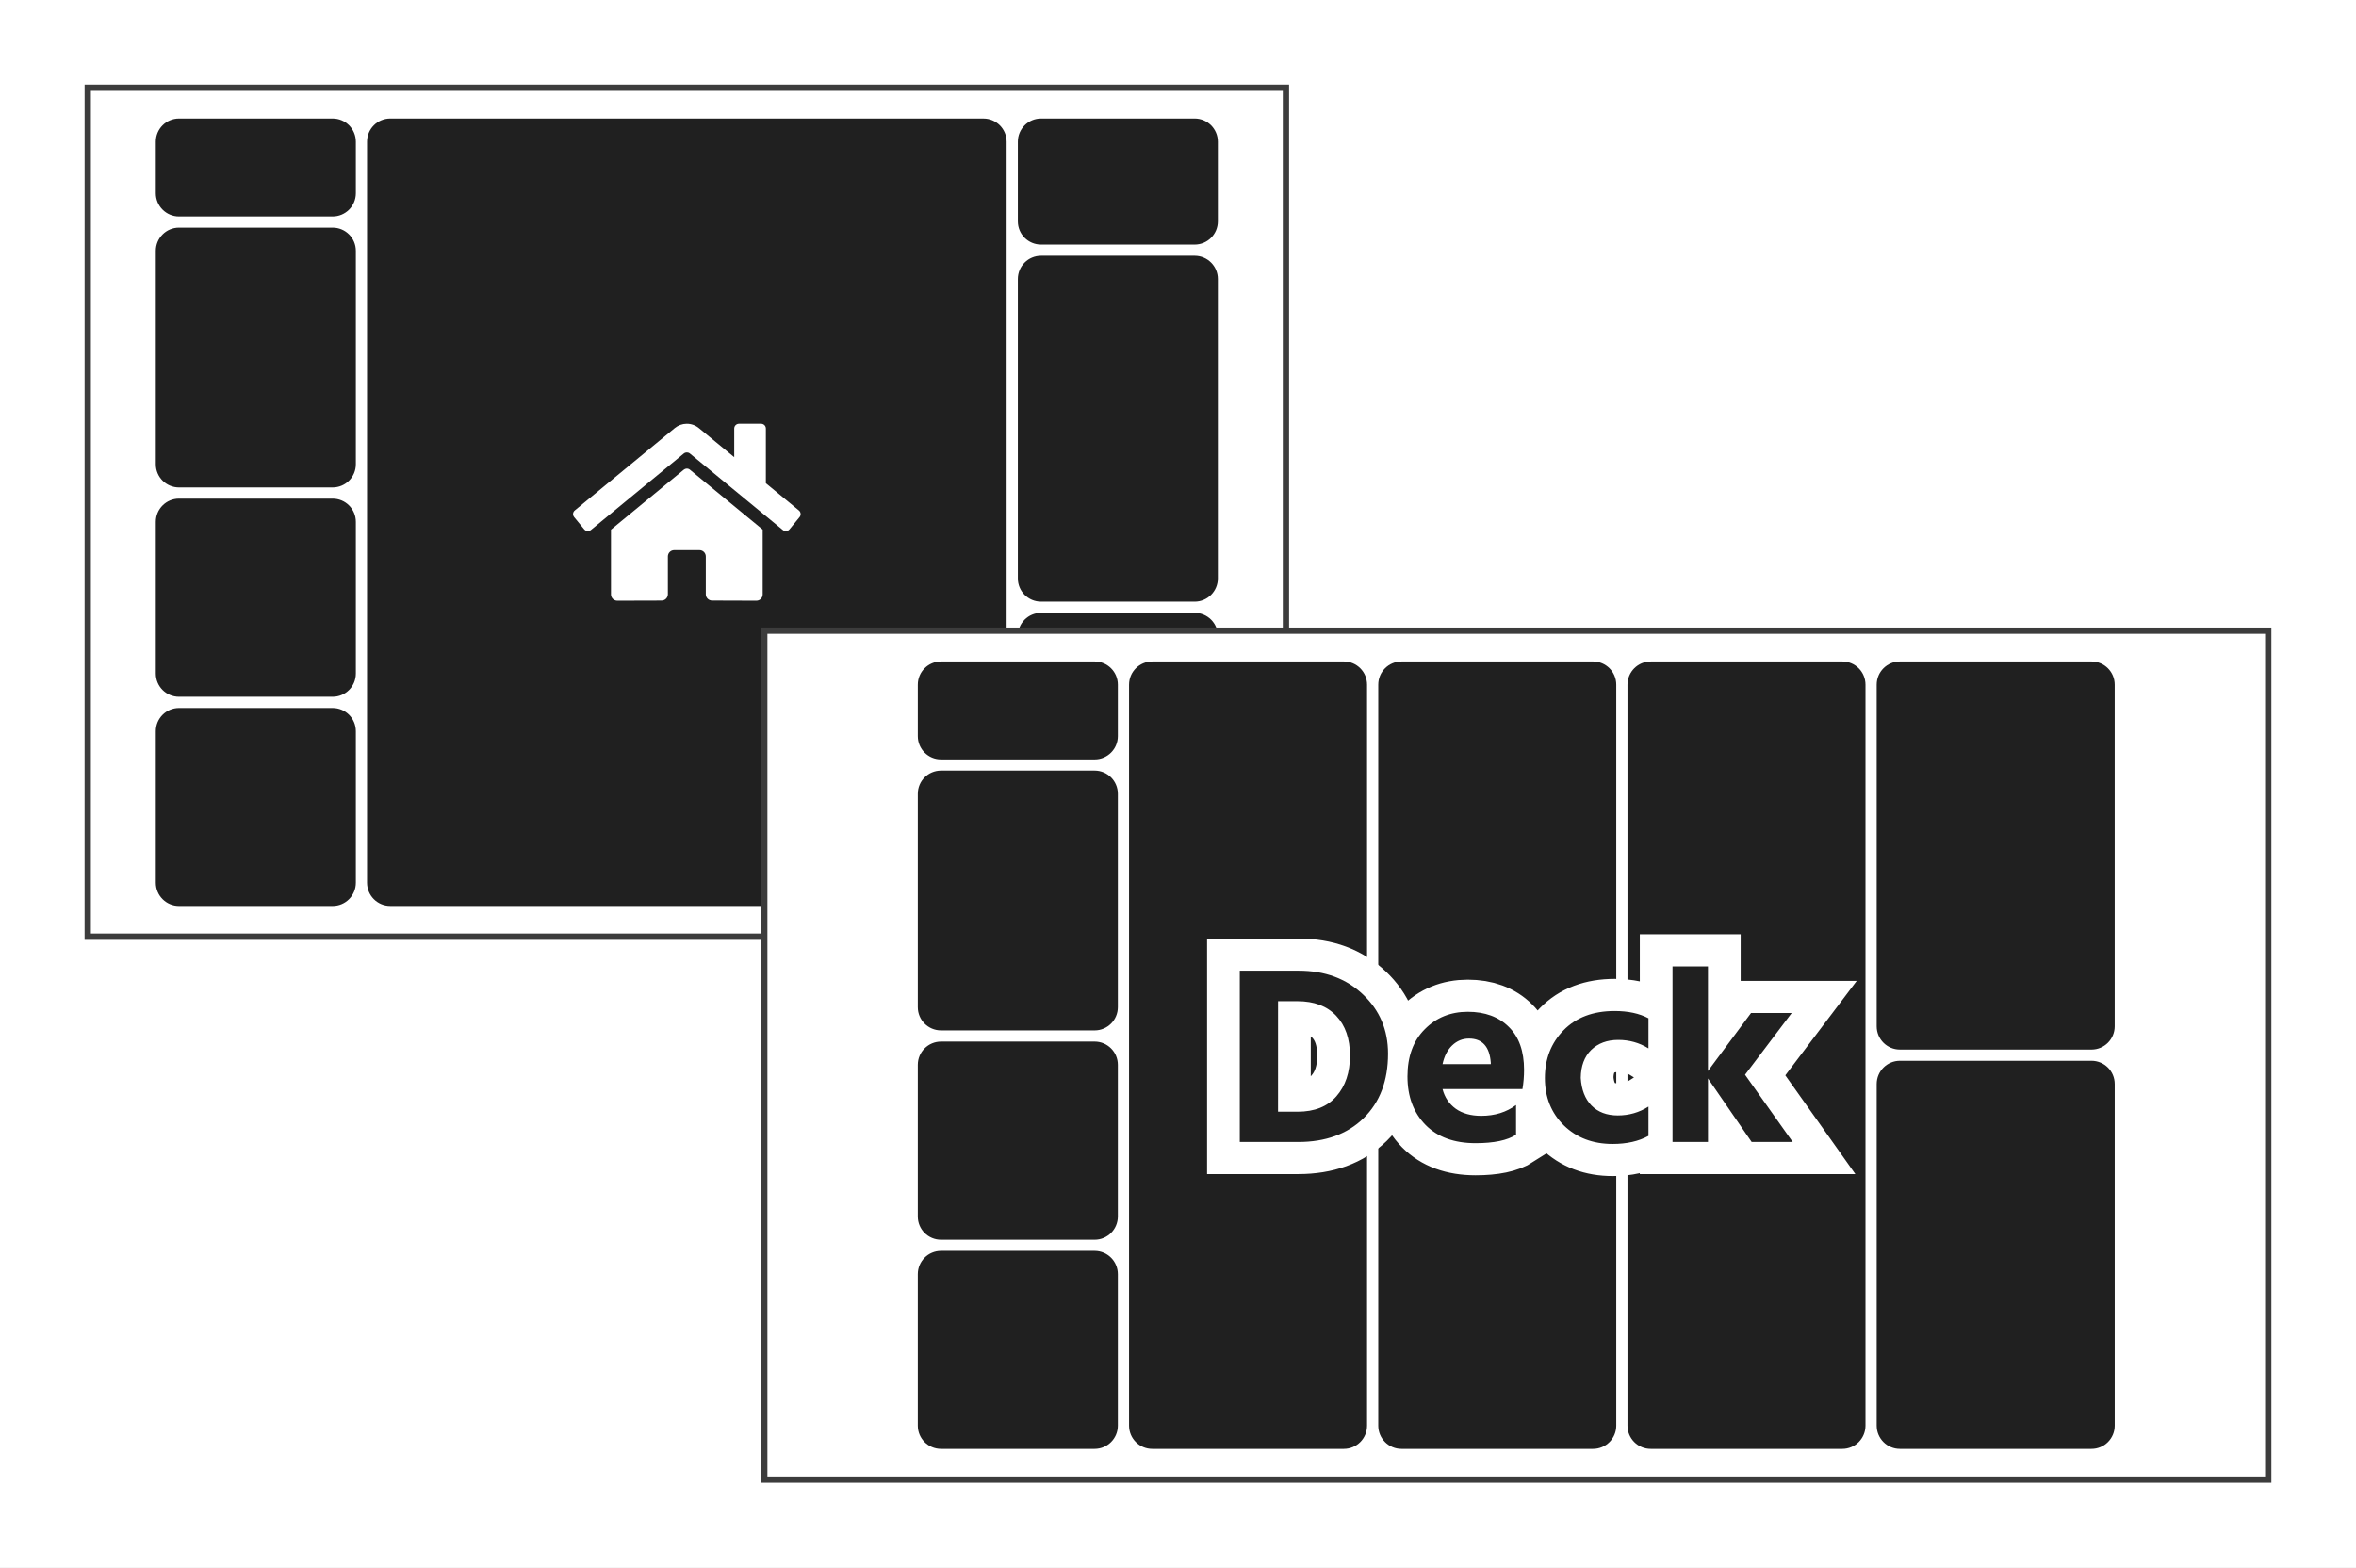
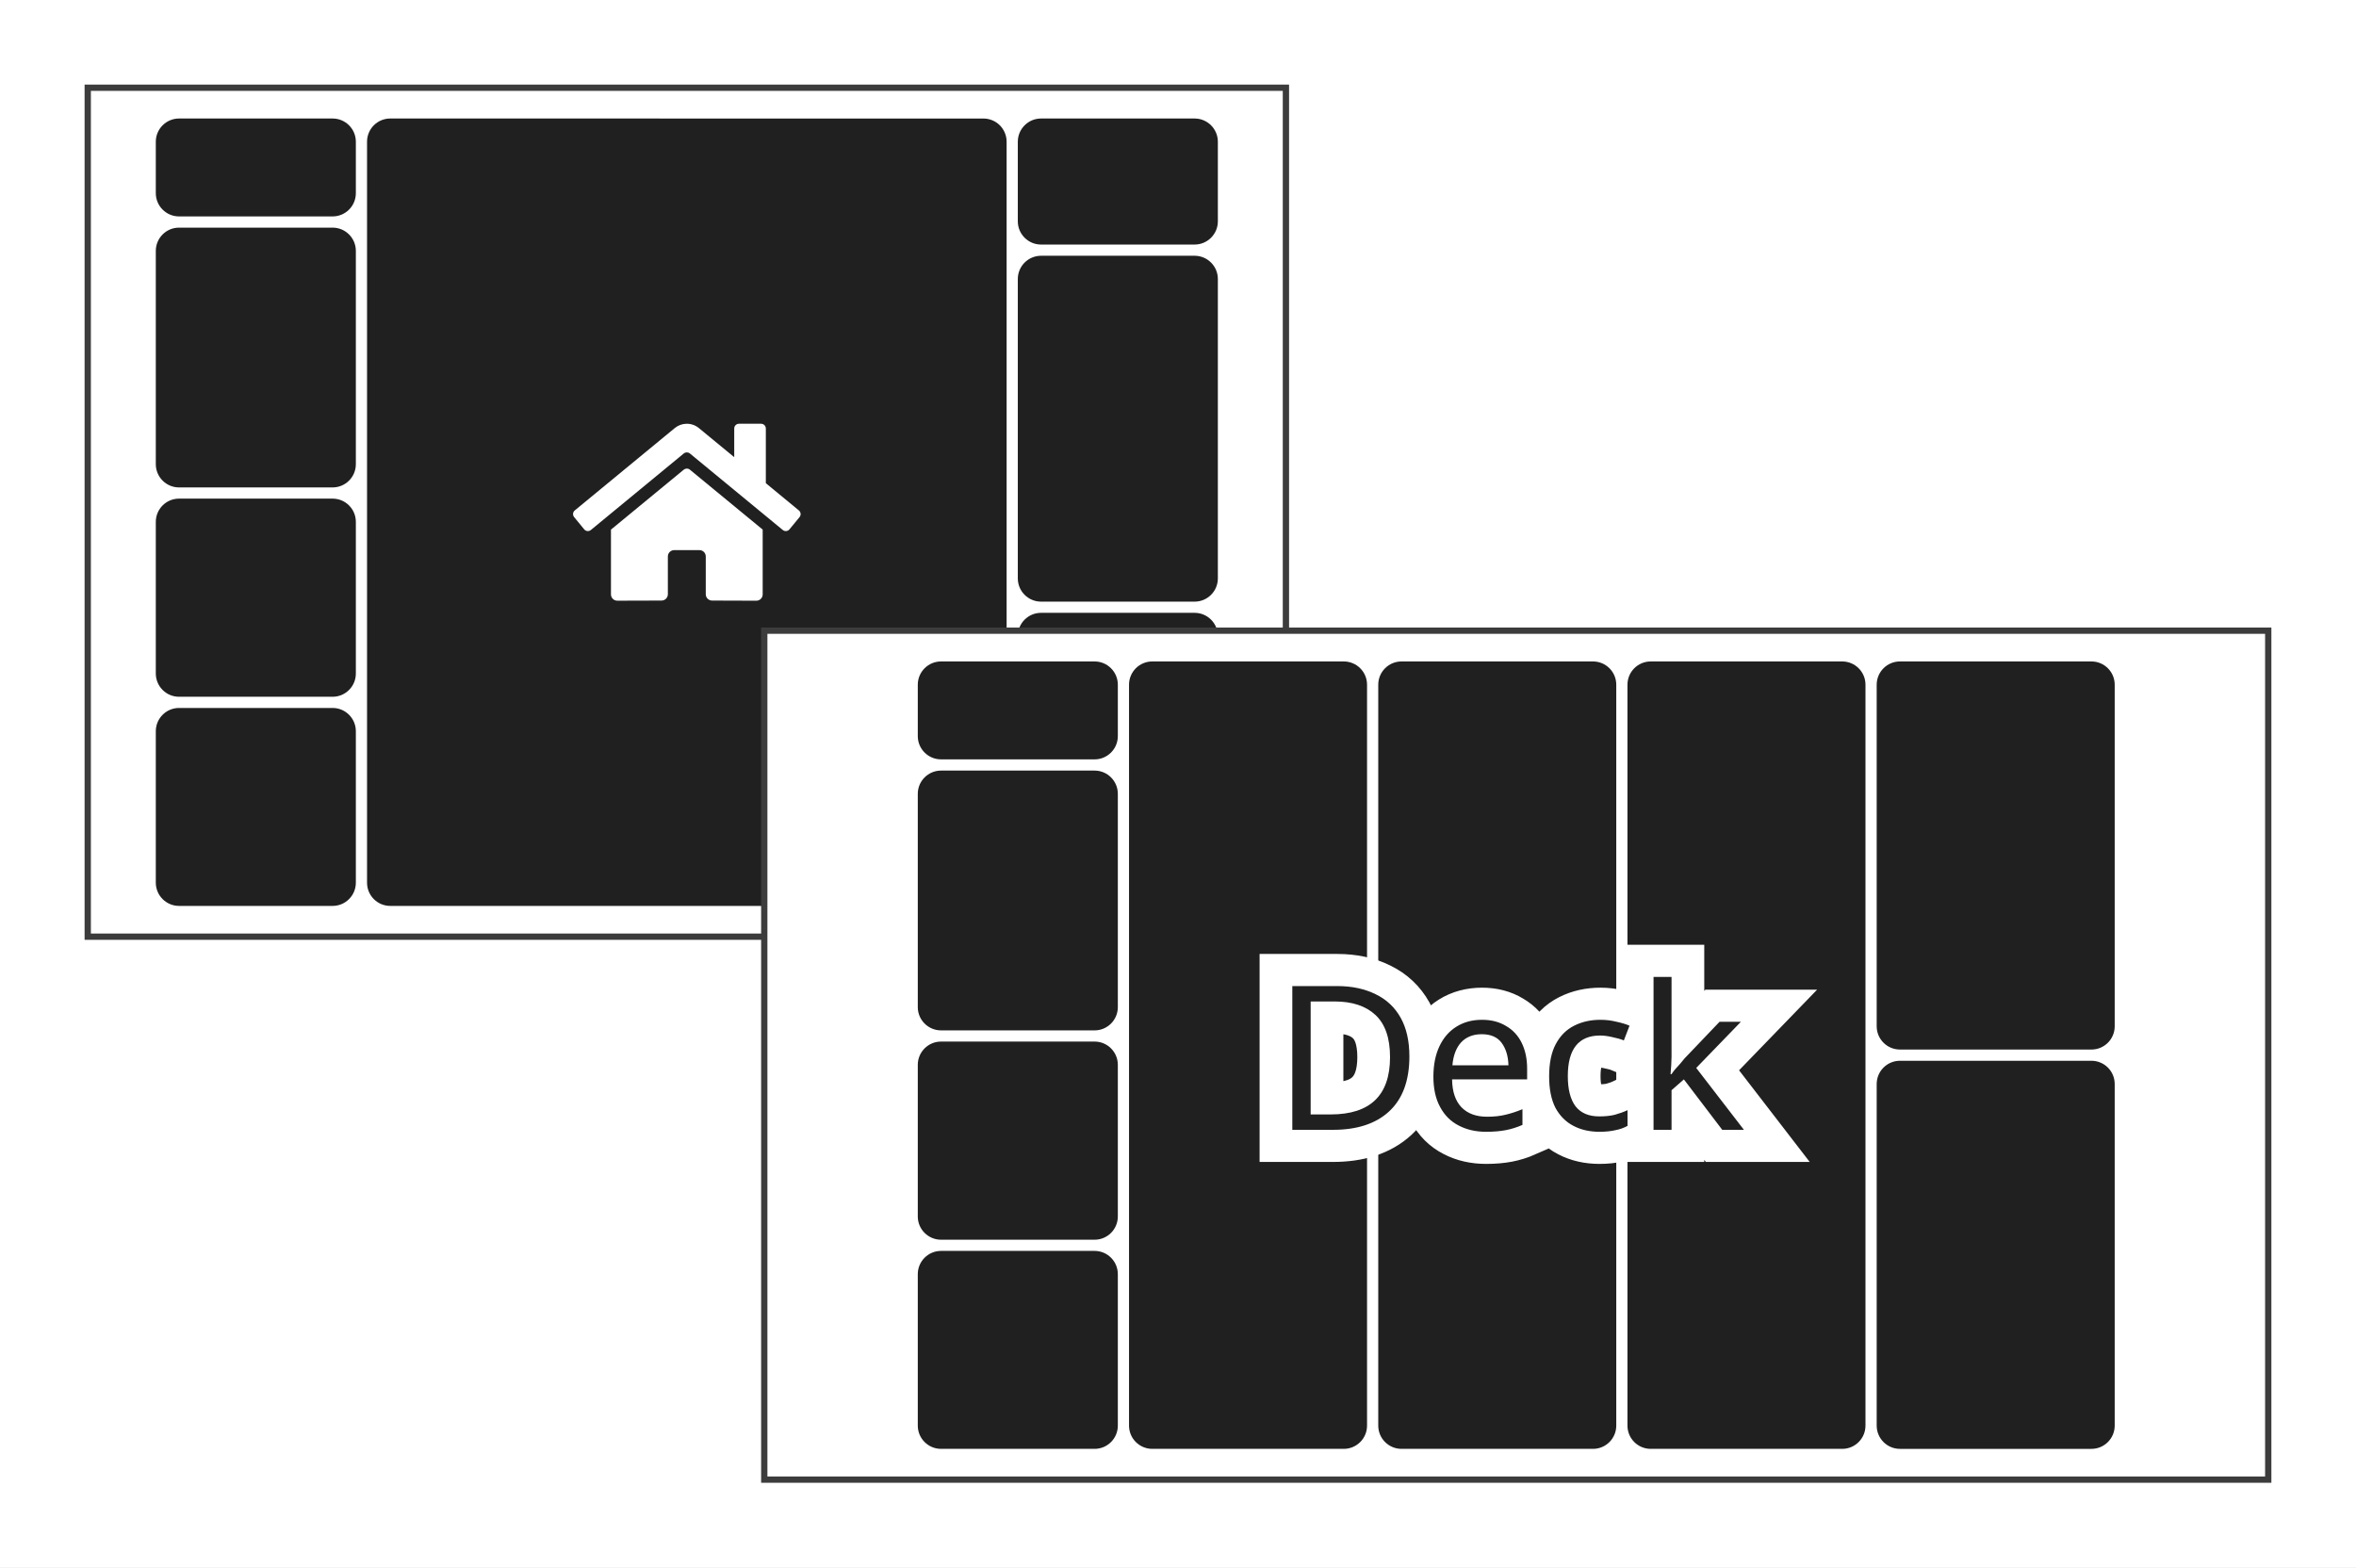
- <svg xmlns="http://www.w3.org/2000/svg" viewBox="0 0 111.387 74.11" height="280.101" width="420.99">
+ <svg xmlns="http://www.w3.org/2000/svg" width="420.99" height="280.101" viewBox="0 0 111.387 74.11">
  <g paint-order="markers stroke fill">
-     <path d="M0 0h111.387v74.11H0z" fill="#fff" />
-     <path d="M4.298 4.298h56.35V44.14H4.297z" fill="#fff" stroke="#3c3c3c" stroke-width=".595" />
-     <g fill="#202020">
-       <path d="M18.453 5.604c-.609 0-1.1.49-1.1 1.1v35.03c0 .61.491 1.1 1.1 1.1h28.038c.61 0 1.1-.49 1.1-1.1V6.705c0-.61-.49-1.1-1.1-1.1zm14.008 14.432a.897.897 0 0 1 .58.204l1.672 1.376V20.26a.224.224 0 0 1 .225-.224h1.046a.224.224 0 0 1 .224.224v2.587l1.561 1.287a.224.224 0 0 1 .032.316l-.476.58a.224.224 0 0 1-.316.029l-4.394-3.618a.228.228 0 0 0-.285 0l-4.393 3.618a.224.224 0 0 1-.316-.03l-.477-.58a.224.224 0 0 1 .03-.315l4.728-3.894a.897.897 0 0 1 .56-.204zm.007 2.12a.228.228 0 0 1 .147.05l3.443 2.834v3.063a.299.299 0 0 1-.299.3l-2.092-.007a.299.299 0 0 1-.299-.3v-1.785a.299.299 0 0 0-.298-.3h-1.196a.299.299 0 0 0-.298.3v1.787a.299.299 0 0 1-.298.299l-2.093.006a.299.299 0 0 1-.299-.3v-3.06l3.444-2.836a.228.228 0 0 1 .138-.051zM8.466 5.604h7.258c.61 0 1.1.49 1.1 1.1v2.43c0 .61-.49 1.1-1.1 1.1H8.466c-.61 0-1.1-.49-1.1-1.1v-2.43c0-.61.49-1.1 1.1-1.1zM49.22 5.604h7.258c.61 0 1.1.49 1.1 1.1v3.76c0 .61-.49 1.1-1.1 1.1h-7.257c-.61 0-1.1-.49-1.1-1.1v-3.76c0-.61.49-1.1 1.1-1.1zM8.466 10.763h7.258c.61 0 1.1.49 1.1 1.1v10.084c0 .61-.49 1.1-1.1 1.1H8.466c-.61 0-1.1-.49-1.1-1.1V11.863c0-.61.49-1.1 1.1-1.1zM8.466 23.577h7.258c.61 0 1.1.49 1.1 1.1v7.168c0 .61-.49 1.1-1.1 1.1H8.466c-.61 0-1.1-.49-1.1-1.1v-7.168c0-.61.49-1.1 1.1-1.1zM8.466 33.475h7.258c.61 0 1.1.49 1.1 1.1v7.16c0 .609-.49 1.1-1.1 1.1H8.466c-.61 0-1.1-.491-1.1-1.1v-7.16c0-.61.49-1.1 1.1-1.1zM49.22 12.093h7.258c.61 0 1.1.49 1.1 1.1v14.155c0 .609-.49 1.1-1.1 1.1h-7.257c-.61 0-1.1-.491-1.1-1.1V13.193c0-.61.49-1.1 1.1-1.1zM49.22 28.977h7.258c.61 0 1.1.49 1.1 1.1v11.657c0 .61-.49 1.1-1.1 1.1h-7.257c-.61 0-1.1-.49-1.1-1.1V30.077c0-.61.49-1.1 1.1-1.1z" />
+     <path fill="#fff" d="M0 0h111.387v74.11H0z" />
+     <path fill="#fff" stroke="#3c3c3c" stroke-width=".595" d="M4.297 4.297h56.35V44.14H4.297z" />
+     <g transform="translate(-18.306 -4.8)" fill="#202020">
+       <path d="M36.759 10.403c-.61 0-1.1.49-1.1 1.1v35.031c0 .61.49 1.1 1.1 1.1h28.038c.61 0 1.1-.49 1.1-1.1v-35.03c0-.61-.49-1.1-1.1-1.1zm14.008 14.433a.897.897 0 01.58.204l1.672 1.376v-1.357a.224.224 0 01.224-.223h1.046a.224.224 0 01.224.223v2.587l1.562 1.288a.224.224 0 01.032.316l-.477.579a.224.224 0 01-.316.03l-4.393-3.619a.228.228 0 00-.286 0l-4.393 3.619a.224.224 0 01-.316-.03l-.476-.58a.224.224 0 01.03-.315l4.728-3.894a.897.897 0 01.559-.204zm.006 2.12a.228.228 0 01.148.05l3.443 2.834v3.063a.299.299 0 01-.3.3l-2.091-.007a.299.299 0 01-.3-.3V31.11a.299.299 0 00-.298-.299H50.18a.299.299 0 00-.299.3v1.787a.299.299 0 01-.297.298l-2.093.006a.299.299 0 01-.3-.3v-3.06l3.444-2.836a.228.228 0 01.138-.05z" />
+       <rect rx="1.1" width="9.458" height="4.63" x="25.672" y="10.403" ry="1.1" />
+       <rect ry="1.1" y="10.403" x="66.426" height="5.96" width="9.458" rx="1.1" />
+       <rect ry="1.1" y="15.563" x="25.672" height="12.284" width="9.458" rx="1.1" />
+       <rect ry="1.1" y="28.376" x="25.672" height="9.369" width="9.458" rx="1.1" />
+       <rect rx="1.1" width="9.458" height="9.36" x="25.672" y="38.274" ry="1.1" />
+       <rect rx="1.1" width="9.458" height="16.354" x="66.426" y="16.893" ry="1.1" />
+       <rect ry="1.1" y="33.776" x="66.426" height="13.858" width="9.458" rx="1.1" />
    </g>
    <g>
-       <path d="M36.282 29.969h70.807v39.843H36.282z" fill="#fff" stroke="#3c3c3c" stroke-width=".595" />
-       <g fill="#202020">
-         <path d="M44.492 31.275h7.258c.609 0 1.1.491 1.1 1.1v2.43c0 .61-.491 1.1-1.1 1.1h-7.258c-.61 0-1.1-.49-1.1-1.1v-2.43c0-.609.49-1.1 1.1-1.1zM54.479 31.275h9.053c.61 0 1.1.491 1.1 1.1v35.031c0 .61-.49 1.1-1.1 1.1h-9.053c-.61 0-1.1-.49-1.1-1.1v-35.03c0-.61.49-1.1 1.1-1.1zM44.492 36.435h7.258c.609 0 1.1.49 1.1 1.1v10.084c0 .61-.491 1.1-1.1 1.1h-7.258c-.61 0-1.1-.49-1.1-1.1V37.535c0-.61.49-1.1 1.1-1.1zM44.492 49.248h7.258c.609 0 1.1.49 1.1 1.1v7.169c0 .61-.491 1.1-1.1 1.1h-7.258c-.61 0-1.1-.49-1.1-1.1v-7.169c0-.61.49-1.1 1.1-1.1zM44.492 59.146h7.258c.609 0 1.1.49 1.1 1.1v7.16c0 .61-.491 1.1-1.1 1.1h-7.258c-.61 0-1.1-.49-1.1-1.1v-7.16c0-.61.49-1.1 1.1-1.1zM66.261 31.275h9.053c.61 0 1.1.491 1.1 1.1v35.031c0 .61-.49 1.1-1.1 1.1h-9.053c-.61 0-1.1-.49-1.1-1.1v-35.03c0-.61.49-1.1 1.1-1.1zM78.044 31.275h9.053c.61 0 1.1.491 1.1 1.1v35.031c0 .61-.49 1.1-1.1 1.1h-9.053c-.61 0-1.1-.49-1.1-1.1v-35.03c0-.61.49-1.1 1.1-1.1zM89.826 50.156h9.054c.61 0 1.1.49 1.1 1.1v16.15c0 .61-.49 1.1-1.1 1.1h-9.054c-.609 0-1.1-.49-1.1-1.1v-16.15c0-.61.491-1.1 1.1-1.1zM89.826 31.275h9.053c.61 0 1.1.491 1.1 1.1v16.15c0 .61-.49 1.1-1.1 1.1h-9.053c-.61 0-1.1-.49-1.1-1.1v-16.15c0-.609.49-1.1 1.1-1.1z" />
+       <path fill="#fff" stroke="#3c3c3c" stroke-width=".595" d="M36.282 29.969h70.807v39.843H36.282z" />
+       <g transform="translate(-54.759 20.872)" fill="#202020">
+         <rect rx="1.1" width="9.458" height="4.63" x="98.15" y="10.403" ry="1.1" />
+         <rect ry="1.1" y="10.403" x="108.137" height="37.231" width="11.253" rx="1.1" />
+         <rect ry="1.1" y="15.563" x="98.15" height="12.284" width="9.458" rx="1.1" />
+         <rect ry="1.1" y="28.376" x="98.15" height="9.369" width="9.458" rx="1.1" />
+         <rect rx="1.1" width="9.458" height="9.36" x="98.15" y="38.274" ry="1.1" />
+         <rect rx="1.1" width="11.253" height="37.231" x="119.92" y="10.403" ry="1.1" />
+         <rect ry="1.1" y="10.403" x="131.702" height="37.231" width="11.253" rx="1.1" />
+         <rect rx="1.1" width="11.253" height="18.35" x="143.485" y="29.284" ry="1.1" />
+         <rect ry="1.1" y="10.403" x="143.485" height="18.35" width="11.253" rx="1.1" />
      </g>
-       <g style="line-height:1.25;-inkscape-font-specification:'GenEi Nu Gothic EB';text-align:center" aria-label="Deck" font-weight="400" font-size="9.61" font-family="GenEi Nu Gothic EB" letter-spacing="0" word-spacing="0" text-anchor="middle" fill="#202020" stroke="#fff" stroke-width="3.065">
-         <path style="-inkscape-font-specification:'GenEi Nu Gothic EB'" d="M70.847 57.893h.92q1.183 0 1.811-.732.639-.742.639-1.943 0-1.21-.648-1.905-.648-.694-1.811-.694h-.91zm-1.792-6.73h2.759q1.84 0 3.013 1.136Q76 53.426 76 55.124q0 1.934-1.145 3.079-1.145 1.135-3.06 1.135h-2.74zM78.553 55.622h2.261v-.066q-.084-1.154-1.023-1.154-.45 0-.788.328-.328.32-.45.892zm0 1.192q.15.59.619.938.47.338 1.192.338.957 0 1.633-.516v1.417q-.61.404-1.896.404-1.502 0-2.346-.873-.845-.882-.845-2.309t.807-2.252q.807-.836 2.018-.836 1.21 0 1.924.723.713.713.713 2.046 0 .47-.075.92zM85.028 56.279q.047.835.498 1.314.46.478 1.238.478.789 0 1.436-.422v1.398q-.685.385-1.68.385-1.389 0-2.28-.882-.892-.892-.892-2.262t.873-2.28q.882-.92 2.393-.92.948 0 1.586.347v1.436q-.638-.404-1.417-.404t-1.267.479q-.478.479-.488 1.333zM94.958 59.338h-1.924l-2.046-3.031v3.031h-1.661v-8.38h1.66v4.992l2.019-2.768h1.905l-2.187 2.947z" transform="matrix(1.00922 0 0 .99086 -11.077 -4.8)" />
-       </g>
+       <text style="line-height:1.25;-inkscape-font-specification:'GenEi Nu Gothic EB';text-align:center" x="81.668" y="58.756" transform="matrix(1.00922 0 0 .99086 -11.077 -4.8)" font-weight="400" font-size="9.61" font-family="GenEi Nu Gothic EB" letter-spacing="0" word-spacing="0" text-anchor="middle" fill="#202020" stroke="#fff" stroke-width="3.065">
+         <tspan x="81.668" y="58.756" style="-inkscape-font-specification:'GenEi Nu Gothic EB'">Deck</tspan>
+       </text>
    </g>
  </g>
</svg>
